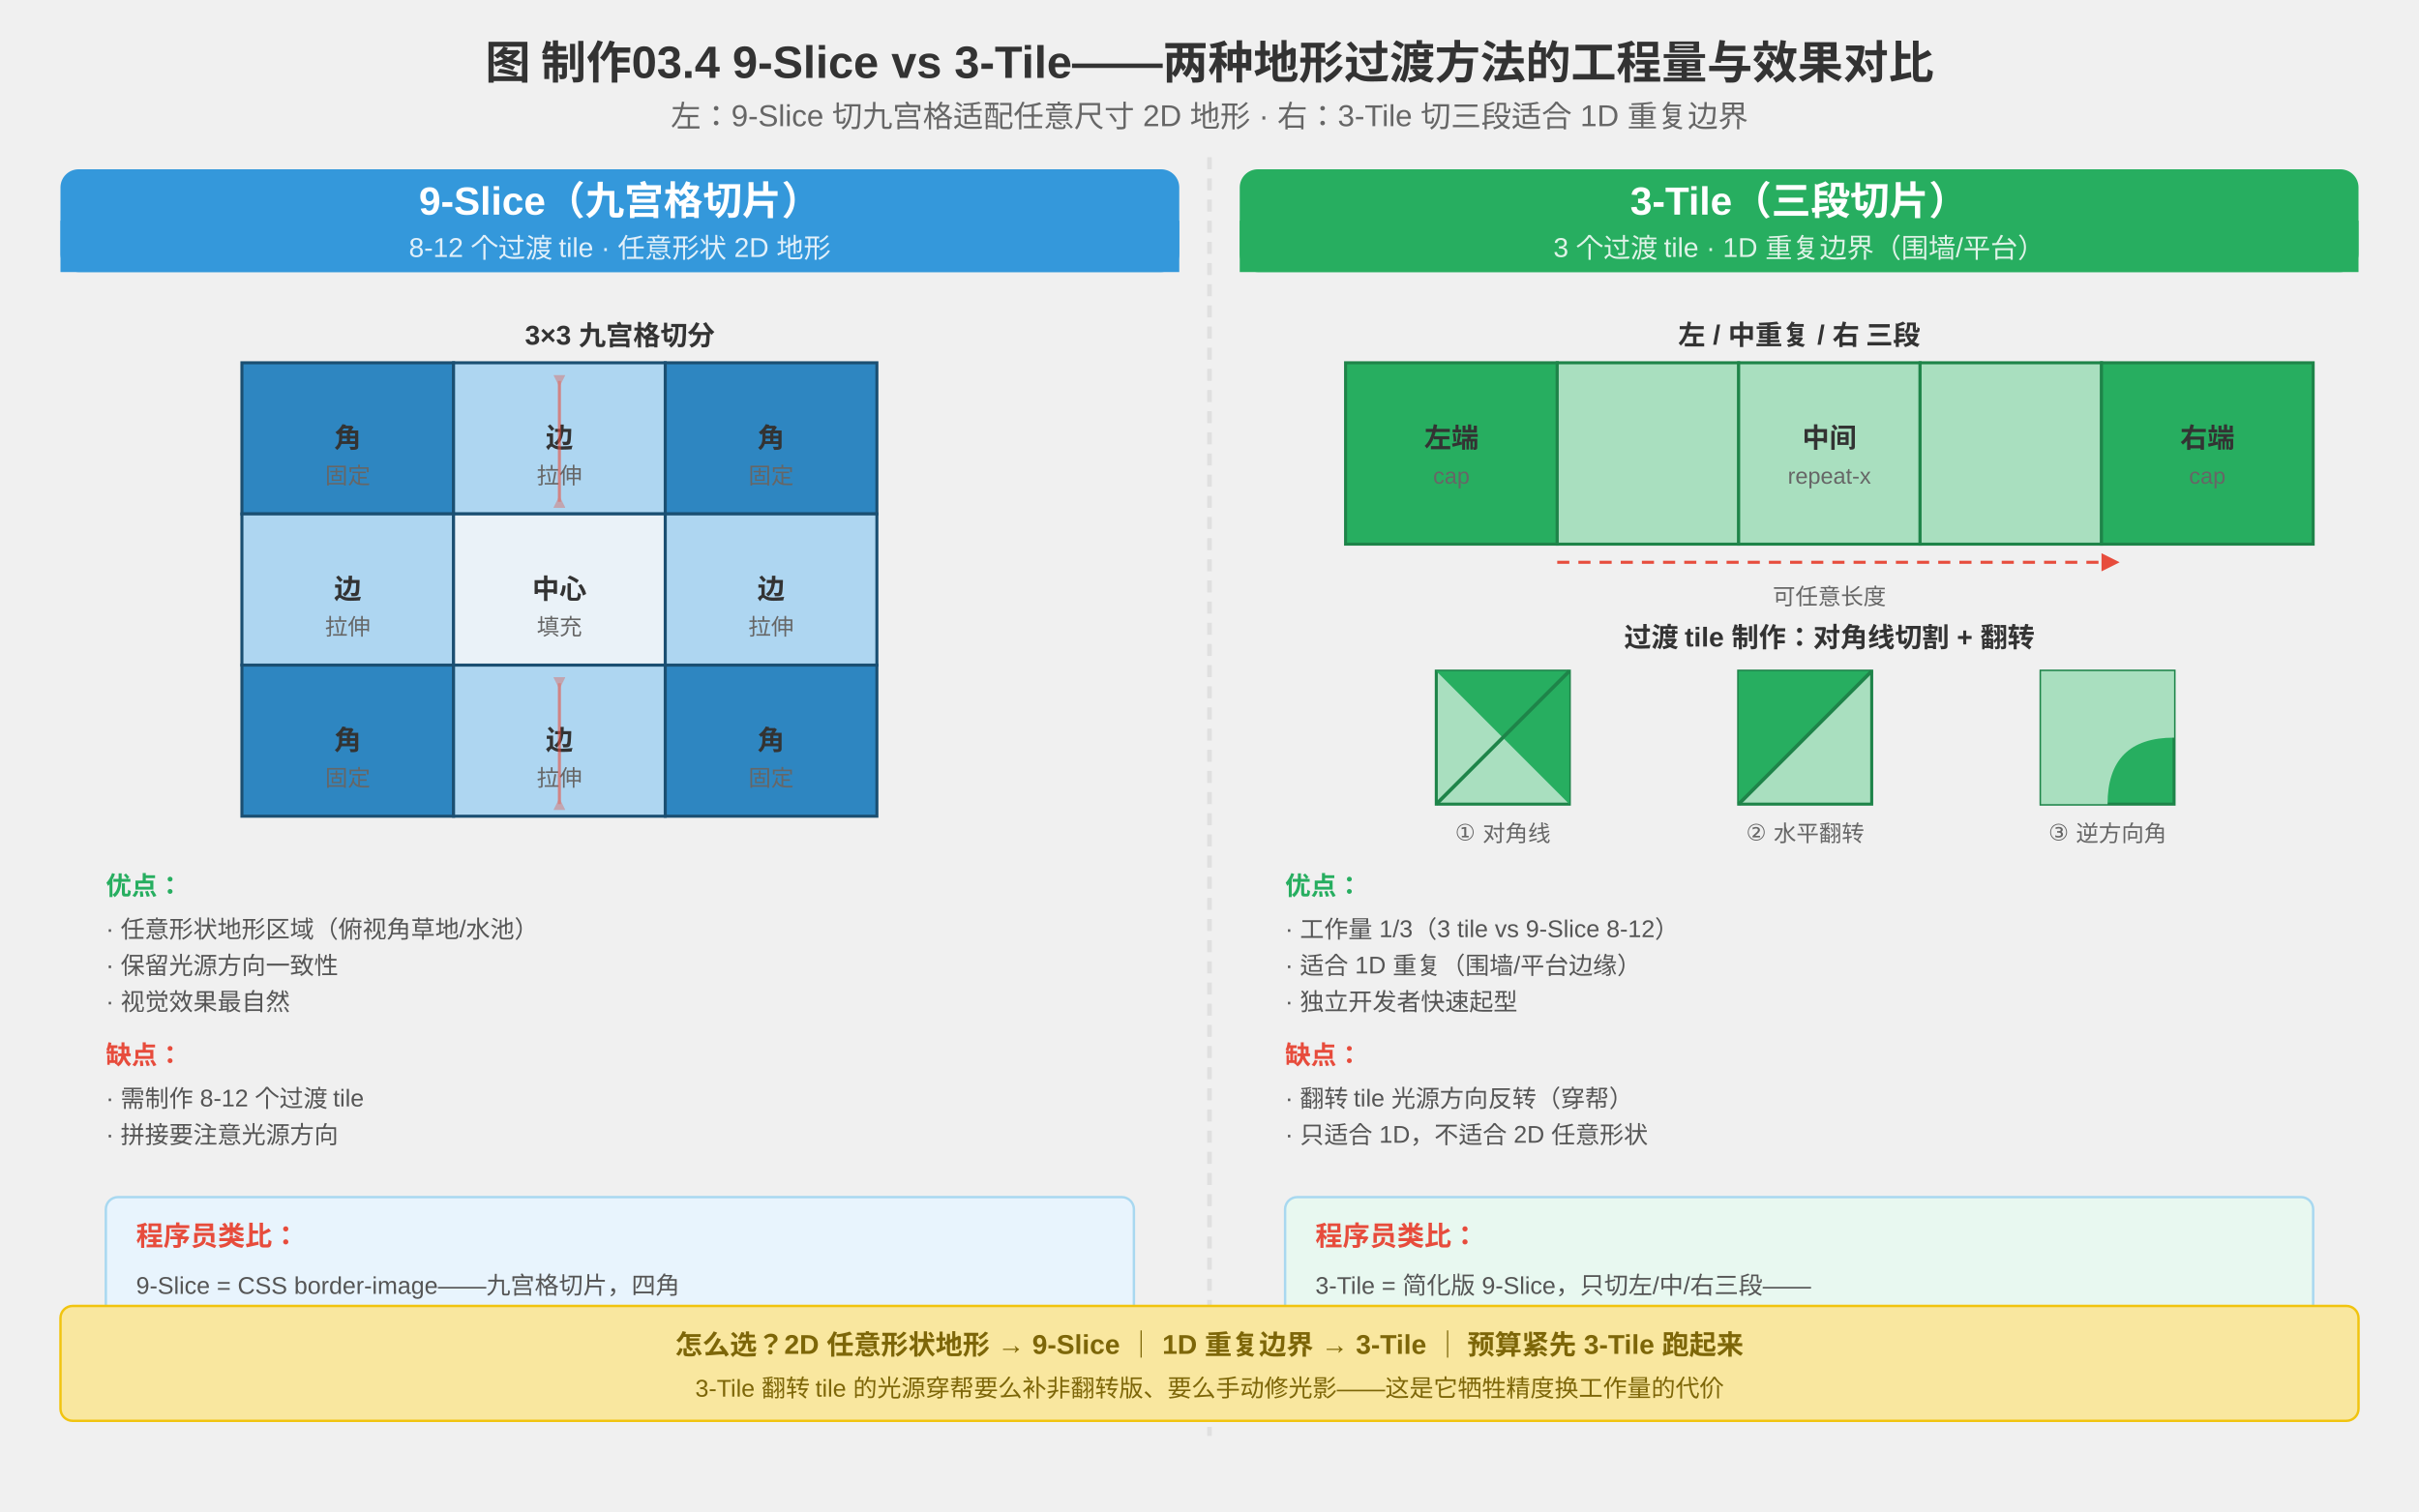
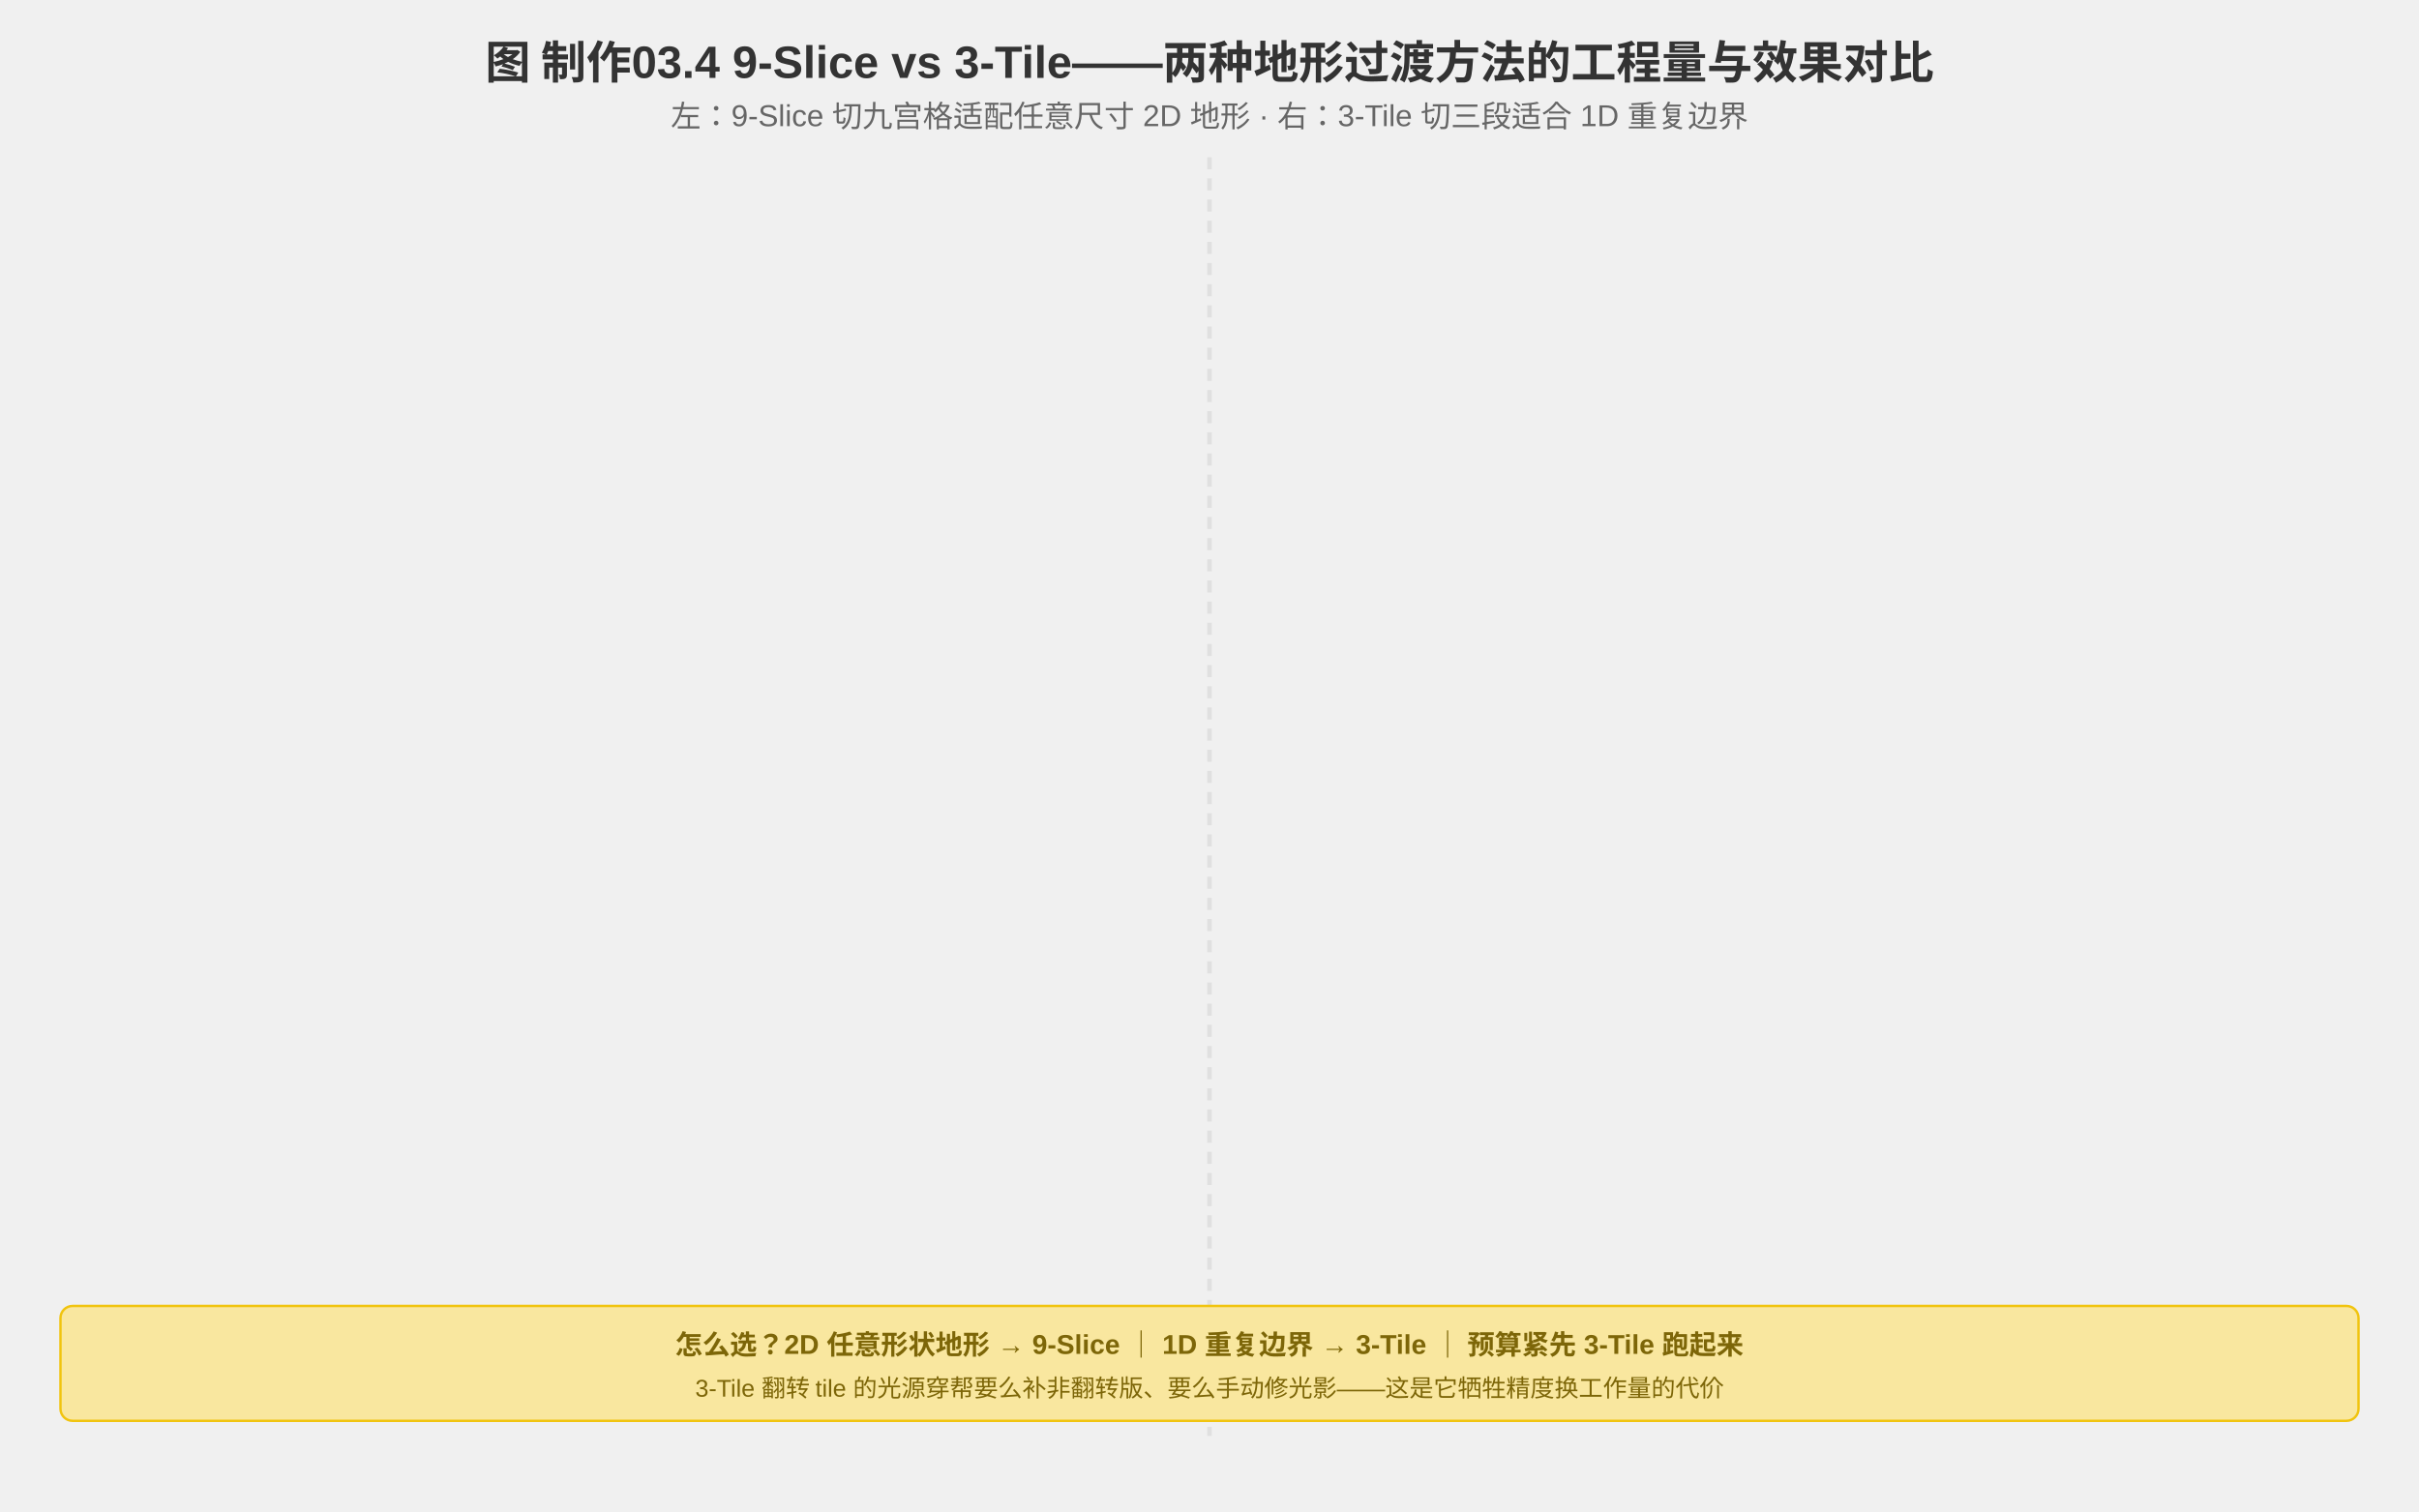
<svg xmlns="http://www.w3.org/2000/svg" viewBox="0 0 800 500" width="800" height="500">
  <style>
    text { font-family: 'PingFang SC','Microsoft YaHei',Arial,sans-serif; }
    .title { font-size: 15px; font-weight: bold; fill: #333; }
    .subtitle { font-size: 10px; fill: #666; }
    .col-header { font-size: 13px; font-weight: bold; fill: #fff; text-anchor: middle; }
    .col-sub { font-size: 9px; fill: #fff; text-anchor: middle; opacity: 0.85; }
    .cell-label { font-size: 9px; fill: #333; text-anchor: middle; font-weight: bold; }
    .cell-sub { font-size: 7.5px; fill: #666; text-anchor: middle; }
    .seg-label { font-size: 9px; fill: #333; text-anchor: middle; font-weight: bold; }
    .seg-sub { font-size: 7.5px; fill: #666; text-anchor: middle; }
    .analogy-title { font-size: 9px; font-weight: bold; fill: #E74C3C; }
    .analogy-text { font-size: 8px; fill: #555; }
    .pros-label { font-size: 8.5px; fill: #27AE60; font-weight: bold; }
    .cons-label { font-size: 8.5px; fill: #E74C3C; font-weight: bold; }
    .meta-text { font-size: 8px; fill: #555; }
  </style>
  <text x="400" y="26" class="title" text-anchor="middle">图 制作03.4  9-Slice vs 3-Tile——两种地形过渡方法的工程量与效果对比</text>
  <text x="400" y="42" class="subtitle" text-anchor="middle">左：9-Slice 切九宫格适配任意尺寸 2D 地形 · 右：3-Tile 切三段适合 1D 重复边界</text>
  <line x1="400" y1="52" x2="400" y2="475" stroke="#E0E0E0" stroke-width="1.5" stroke-dasharray="4,3" />
-   <g transform="translate(20, 56)">
-     <rect x="0" y="0" width="370" height="34" fill="#3498DB" rx="6" />
-     <rect x="0" y="17" width="370" height="17" fill="#3498DB" />
-     <text x="185" y="15" class="col-header">9-Slice（九宫格切片）</text>
-     <text x="185" y="29" class="col-sub">8-12 个过渡 tile · 任意形状 2D 地形</text>
-     <g transform="translate(60, 48)">
-       <text x="125" y="10" class="seg-label">3×3 九宫格切分</text>
-       <rect x="0" y="16" width="70" height="50" fill="#2E86C1" stroke="#1B4F72" stroke-width="1" />
-       <rect x="140" y="16" width="70" height="50" fill="#2E86C1" stroke="#1B4F72" stroke-width="1" />
-       <rect x="0" y="116" width="70" height="50" fill="#2E86C1" stroke="#1B4F72" stroke-width="1" />
-       <rect x="140" y="116" width="70" height="50" fill="#2E86C1" stroke="#1B4F72" stroke-width="1" />
-       <rect x="70" y="16" width="70" height="50" fill="#AED6F1" stroke="#1B4F72" stroke-width="1" />
-       <rect x="70" y="116" width="70" height="50" fill="#AED6F1" stroke="#1B4F72" stroke-width="1" />
-       <rect x="0" y="66" width="70" height="50" fill="#AED6F1" stroke="#1B4F72" stroke-width="1" />
-       <rect x="140" y="66" width="70" height="50" fill="#AED6F1" stroke="#1B4F72" stroke-width="1" />
-       <rect x="70" y="66" width="70" height="50" fill="#EAF2F8" stroke="#1B4F72" stroke-width="1" />
-       <text x="35" y="44" class="cell-label" fill="#fff">角</text>
-       <text x="35" y="56" class="cell-sub" fill="#fff">固定</text>
-       <text x="175" y="44" class="cell-label" fill="#fff">角</text>
-       <text x="175" y="56" class="cell-sub" fill="#fff">固定</text>
-       <text x="35" y="144" class="cell-label" fill="#fff">角</text>
-       <text x="35" y="156" class="cell-sub" fill="#fff">固定</text>
-       <text x="175" y="144" class="cell-label" fill="#fff">角</text>
-       <text x="175" y="156" class="cell-sub" fill="#fff">固定</text>
-       <text x="105" y="44" class="cell-label">边</text>
-       <text x="105" y="56" class="cell-sub">拉伸</text>
-       <text x="105" y="144" class="cell-label">边</text>
-       <text x="105" y="156" class="cell-sub">拉伸</text>
-       <text x="35" y="94" class="cell-label">边</text>
-       <text x="35" y="106" class="cell-sub">拉伸</text>
-       <text x="175" y="94" class="cell-label">边</text>
-       <text x="175" y="106" class="cell-sub">拉伸</text>
-       <text x="105" y="94" class="cell-label">中心</text>
-       <text x="105" y="106" class="cell-sub">填充</text>
-       <line x1="105" y1="22" x2="105" y2="62" stroke="#E74C3C" stroke-width="1" marker-end="url(#arrUp)" marker-start="url(#arrDown)" opacity="0.6" />
-       <line x1="105" y1="122" x2="105" y2="162" stroke="#E74C3C" stroke-width="1" marker-end="url(#arrUp)" marker-start="url(#arrDown)" opacity="0.6" />
-     </g>
-     <defs>
-       <marker id="arrUp" viewBox="0 0 10 10" refX="5" refY="5" markerWidth="4" markerHeight="4" orient="auto">
-         <path d="M 0 5 L 10 0 L 10 10 z" fill="#E74C3C" opacity="0.6" />
-       </marker>
-       <marker id="arrDown" viewBox="0 0 10 10" refX="5" refY="5" markerWidth="4" markerHeight="4" orient="auto">
-         <path d="M 10 5 L 0 0 L 0 10 z" fill="#E74C3C" opacity="0.6" />
-       </marker>
-     </defs>
-     <g transform="translate(15, 240)">
-       <text x="0" y="0" class="pros-label">优点：</text>
-       <text x="0" y="14" class="meta-text">· 任意形状地形区域（俯视角草地/水池）</text>
-       <text x="0" y="26" class="meta-text">· 保留光源方向一致性</text>
-       <text x="0" y="38" class="meta-text">· 视觉效果最自然</text>
-       <text x="0" y="56" class="cons-label">缺点：</text>
-       <text x="0" y="70" class="meta-text">· 需制作 8-12 个过渡 tile</text>
-       <text x="0" y="82" class="meta-text">· 拼接要注意光源方向</text>
-     </g>
-     <g transform="translate(15, 340)">
-       <rect x="0" y="0" width="340" height="72" fill="#E8F4FD" stroke="#A8D8F0" stroke-width="0.8" rx="4" />
-       <text x="10" y="16" class="analogy-title">程序员类比：</text>
-       <text x="10" y="32" class="analogy-text">9-Slice = CSS border-image——九宫格切片，四角</text>
-       <text x="10" y="44" class="analogy-text">固定、四边拉伸、中心填充。border-image: url()</text>
-       <text x="10" y="56" class="analogy-text">30 fill; 一张过渡 tile 适配任意尺寸地形块。</text>
-       <text x="10" y="68" class="analogy-text">Unity Sprite Editor 9-Slice / Godot NinePatchRect</text>
-     </g>
-   </g>
-   <g transform="translate(410, 56)">
-     <rect x="0" y="0" width="370" height="34" fill="#27AE60" rx="6" />
-     <rect x="0" y="17" width="370" height="17" fill="#27AE60" />
-     <text x="185" y="15" class="col-header">3-Tile（三段切片）</text>
-     <text x="185" y="29" class="col-sub">3 个过渡 tile · 1D 重复边界（围墙/平台）</text>
-     <g transform="translate(35, 48)">
-       <text x="150" y="10" class="seg-label">左 / 中重复 / 右 三段</text>
-       <rect x="0" y="16" width="70" height="60" fill="#27AE60" stroke="#1E8449" stroke-width="1" />
-       <rect x="70" y="16" width="60" height="60" fill="#A9DFBF" stroke="#1E8449" stroke-width="1" />
-       <rect x="130" y="16" width="60" height="60" fill="#A9DFBF" stroke="#1E8449" stroke-width="1" />
-       <rect x="190" y="16" width="60" height="60" fill="#A9DFBF" stroke="#1E8449" stroke-width="1" />
-       <rect x="250" y="16" width="70" height="60" fill="#27AE60" stroke="#1E8449" stroke-width="1" />
-       <text x="35" y="44" class="cell-label" fill="#fff">左端</text>
-       <text x="35" y="56" class="cell-sub" fill="#fff">cap</text>
-       <text x="160" y="44" class="cell-label">中间</text>
-       <text x="160" y="56" class="cell-sub">repeat-x</text>
-       <text x="285" y="44" class="cell-label" fill="#fff">右端</text>
-       <text x="285" y="56" class="cell-sub" fill="#fff">cap</text>
-       <g transform="translate(70, 82)">
-         <line x1="0" y1="0" x2="180" y2="0" stroke="#E74C3C" stroke-width="1" stroke-dasharray="4,3" />
-         <polygon points="180,-3 186,0 180,3" fill="#E74C3C" />
-         <text x="90" y="14" class="cell-sub" fill="#E74C3C">可任意长度</text>
-       </g>
-       <g transform="translate(0, 110)">
-         <text x="160" y="0" class="seg-label">过渡 tile 制作：对角线切割 + 翻转</text>
-         <g transform="translate(30, 8)">
-           <rect x="0" y="0" width="44" height="44" fill="#A9DFBF" stroke="#1E8449" stroke-width="1" />
-           <polygon points="0,0 44,0 44,44" fill="#27AE60" />
-           <line x1="0" y1="44" x2="44" y2="0" stroke="#1E8449" stroke-width="1.2" />
-           <text x="22" y="56" class="cell-sub">① 对角线</text>
-         </g>
-         <g transform="translate(130, 8)">
-           <rect x="0" y="0" width="44" height="44" fill="#A9DFBF" stroke="#1E8449" stroke-width="1" />
-           <polygon points="0,0 44,0 0,44" fill="#27AE60" />
-           <line x1="0" y1="44" x2="44" y2="0" stroke="#1E8449" stroke-width="1.2" />
-           <text x="22" y="56" class="cell-sub">② 水平翻转</text>
-         </g>
-         <g transform="translate(230, 8)">
-           <rect x="0" y="0" width="44" height="44" fill="#27AE60" stroke="#1E8449" stroke-width="1" />
-           <path d="M 0 0 L 44 0 L 44 22 Q 22 22 22 44 L 0 44 Z" fill="#A9DFBF" />
-           <text x="22" y="56" class="cell-sub">③ 逆方向角</text>
-         </g>
-       </g>
-     </g>
-     <g transform="translate(15, 240)">
-       <text x="0" y="0" class="pros-label">优点：</text>
-       <text x="0" y="14" class="meta-text">· 工作量 1/3（3 tile vs 9-Slice 8-12）</text>
-       <text x="0" y="26" class="meta-text">· 适合 1D 重复（围墙/平台边缘）</text>
-       <text x="0" y="38" class="meta-text">· 独立开发者快速起型</text>
-       <text x="0" y="56" class="cons-label">缺点：</text>
-       <text x="0" y="70" class="meta-text">· 翻转 tile 光源方向反转（穿帮）</text>
-       <text x="0" y="82" class="meta-text">· 只适合 1D，不适合 2D 任意形状</text>
-     </g>
-     <g transform="translate(15, 340)">
-       <rect x="0" y="0" width="340" height="72" fill="#E8F8F0" stroke="#A8D8F0" stroke-width="0.8" rx="4" />
-       <text x="10" y="16" class="analogy-title">程序员类比：</text>
-       <text x="10" y="32" class="analogy-text">3-Tile = 简化版 9-Slice，只切左/中/右三段——</text>
-       <text x="10" y="44" class="analogy-text">适合 1D 重复（围墙/平台），像 CSS 的 repeat-x。</text>
-       <text x="10" y="56" class="analogy-text">按钮只切左圆角/中间拉伸/右圆角三段，不需要</text>
-       <text x="10" y="68" class="analogy-text">九宫格四个角都独立。3-Tile 是 9-Slice 的 1D 降级版。</text>
-     </g>
-   </g>
  <g transform="translate(20, 432)">
    <rect x="0" y="0" width="760" height="38" fill="#F9E79F" stroke="#F1C40F" stroke-width="0.8" rx="4" />
    <text x="380" y="16" style="font-size:9px; fill:#7D6608; text-anchor:middle; font-weight:bold;">怎么选？2D 任意形状地形 → 9-Slice ｜ 1D 重复边界 → 3-Tile ｜ 预算紧先 3-Tile 跑起来</text>
    <text x="380" y="30" style="font-size:8px; fill:#7D6608; text-anchor:middle;">3-Tile 翻转 tile 的光源穿帮要么补非翻转版、要么手动修光影——这是它牺牲精度换工作量的代价</text>
  </g>
</svg>
